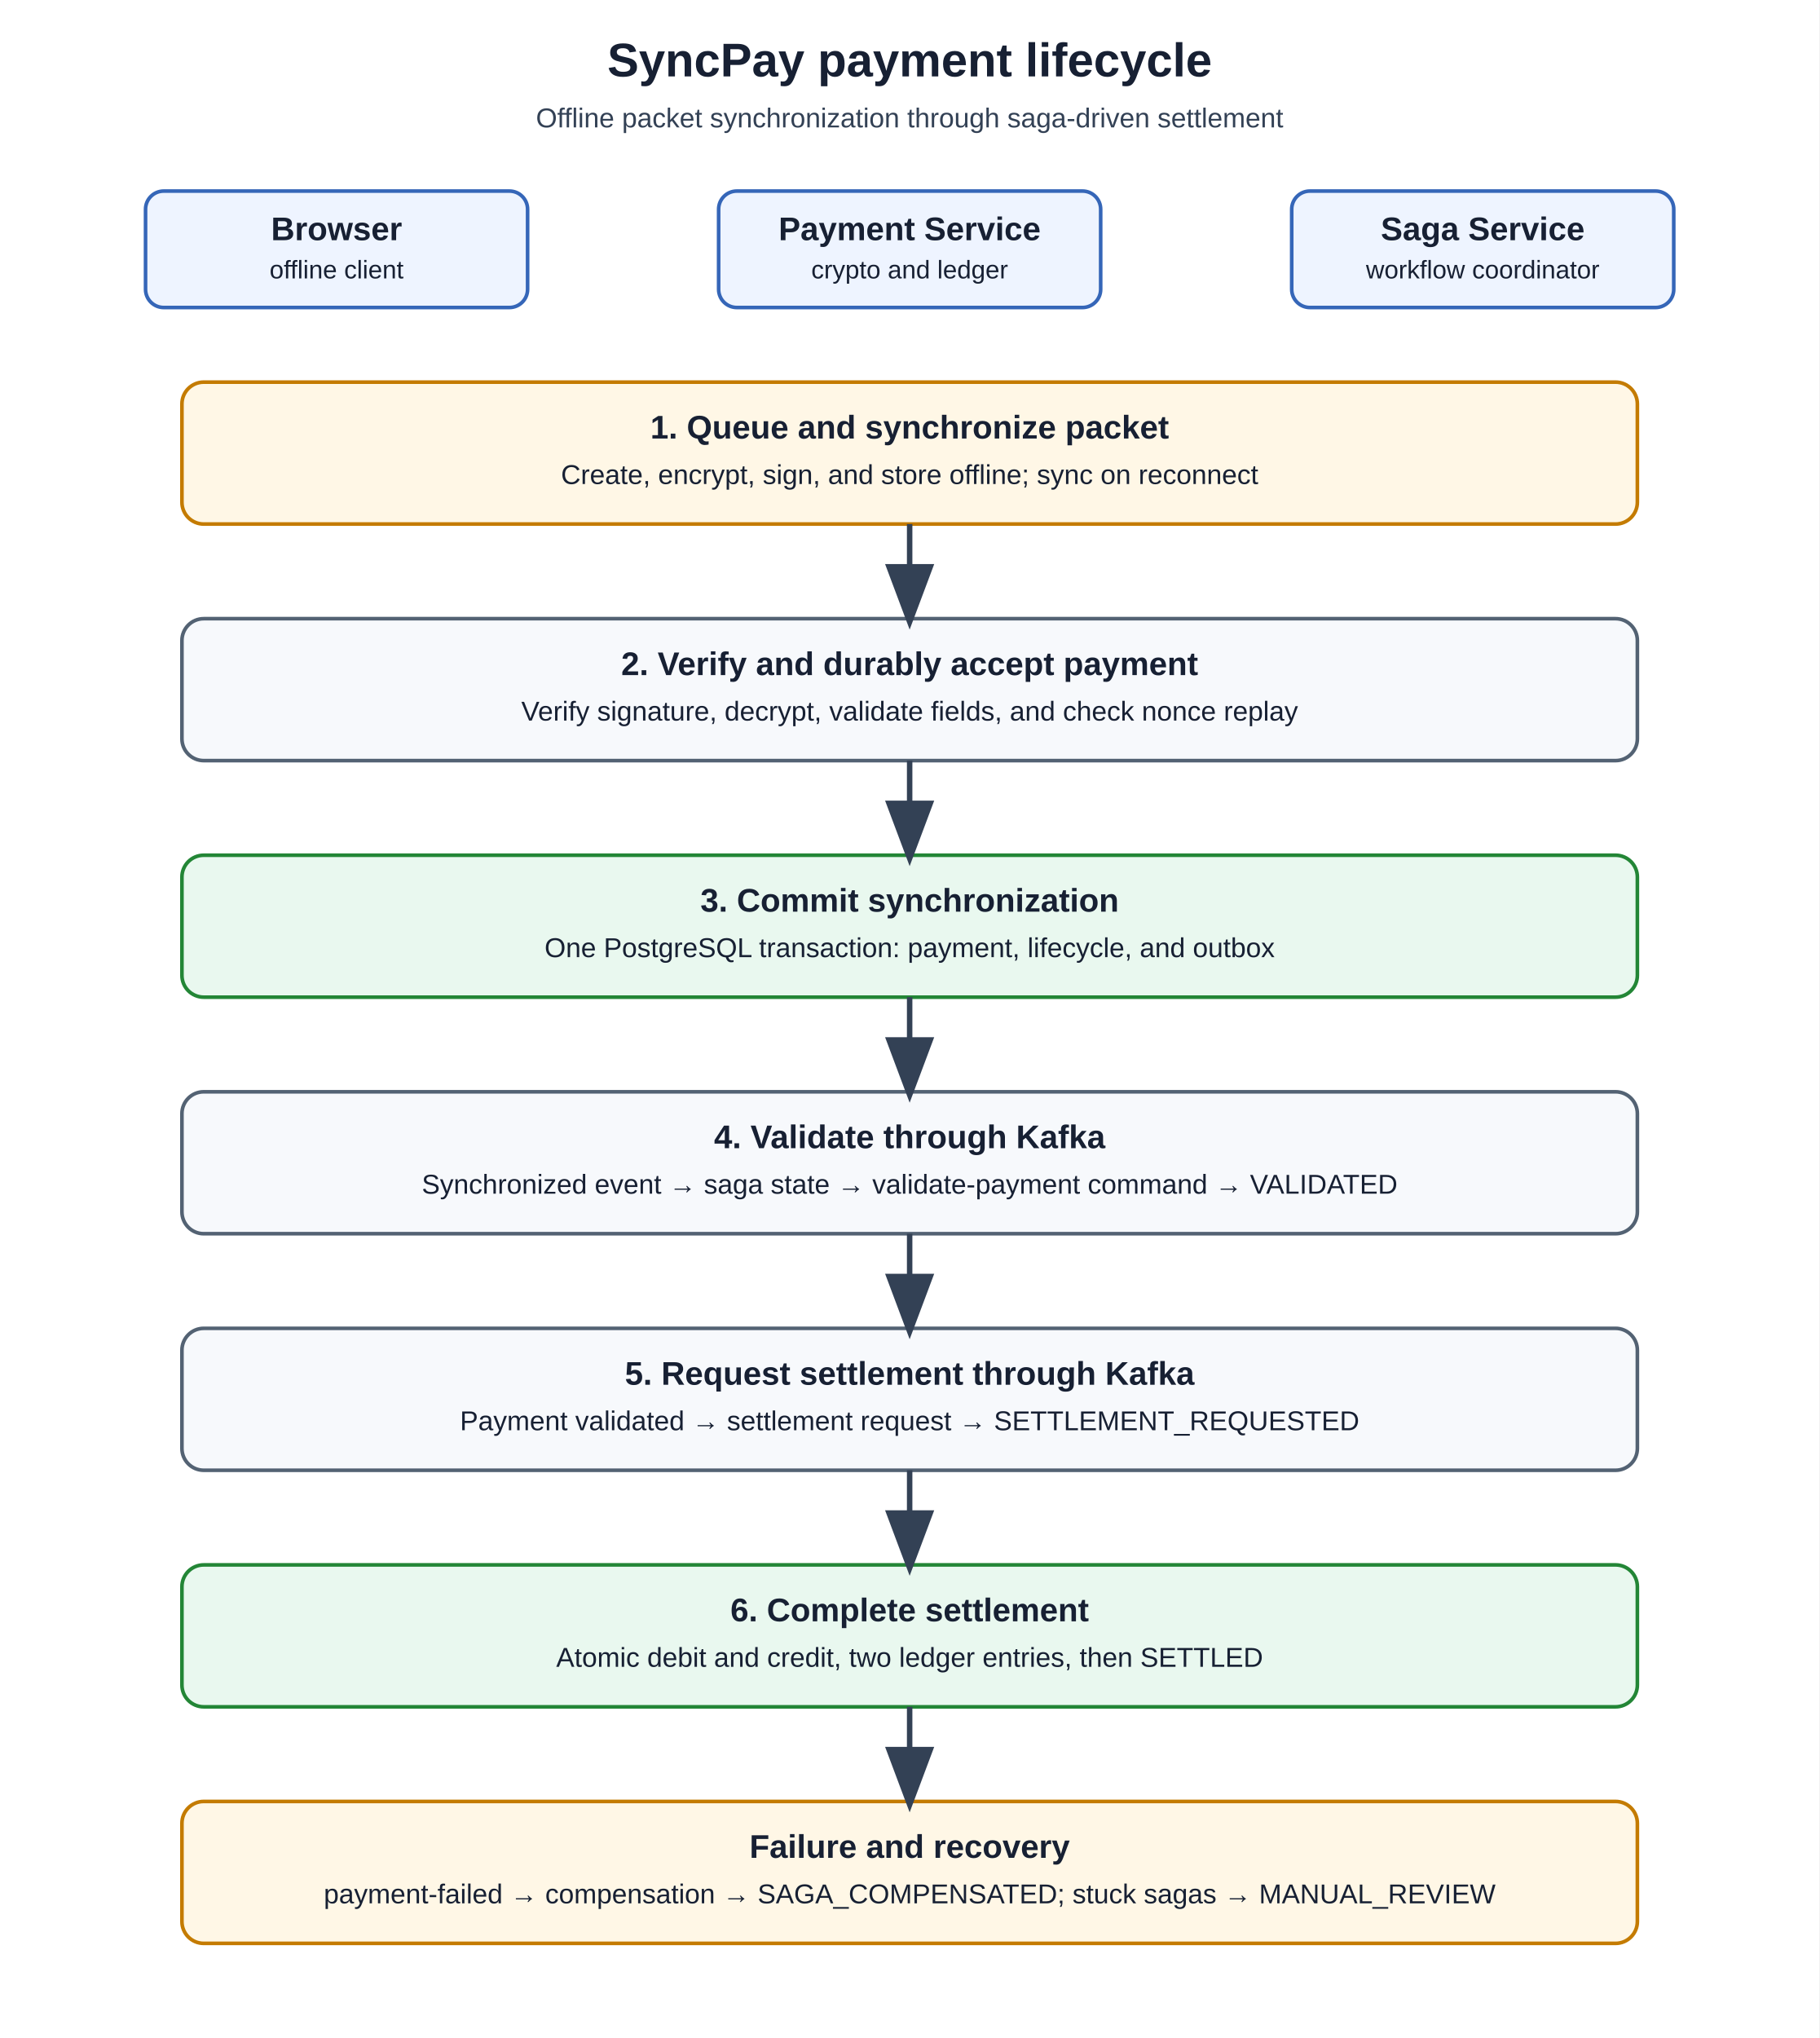
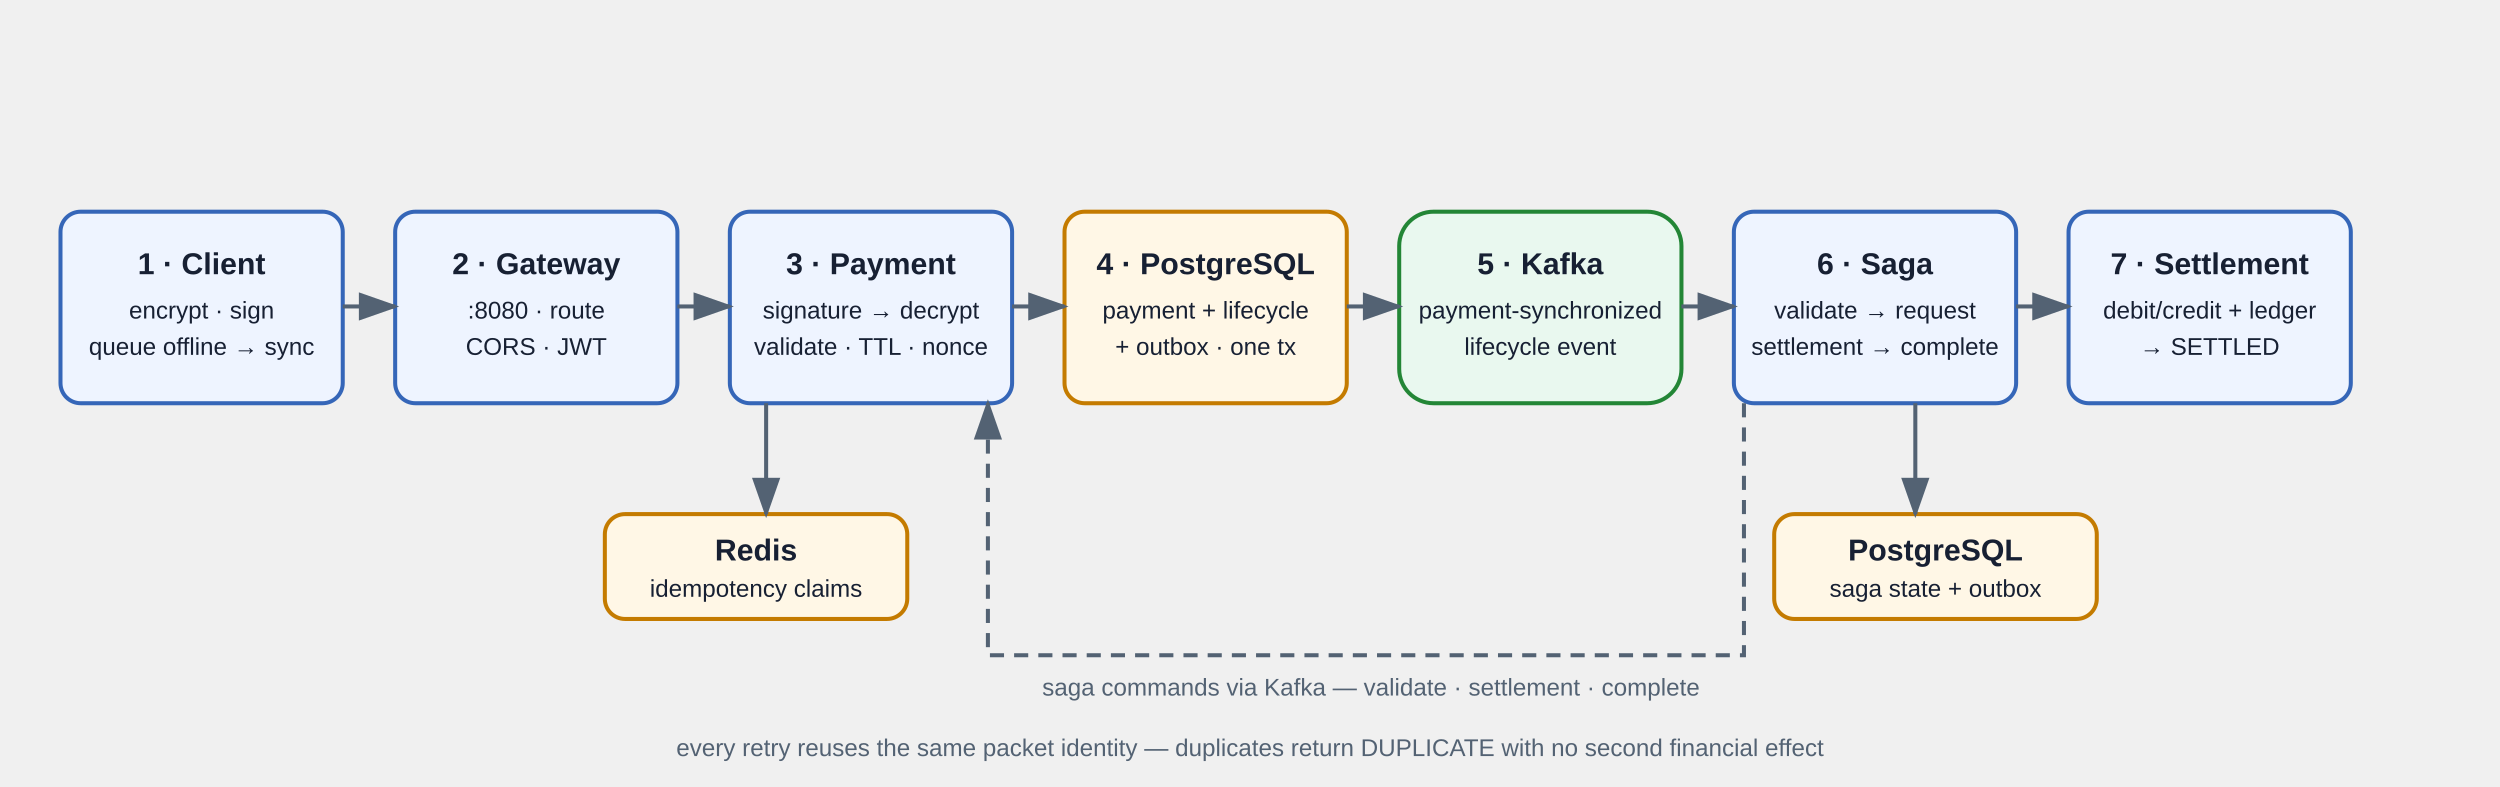
- <svg xmlns="http://www.w3.org/2000/svg" width="1000" height="1120" viewBox="0 0 1000 1120" role="img" aria-labelledby="title desc">
+ <svg xmlns="http://www.w3.org/2000/svg" width="1240" height="390" viewBox="0 0 1240 390" role="img" aria-labelledby="title desc">
+   <style>
+     text { font-family: Arial, Helvetica, sans-serif; fill: #172033; }
+     .box { fill: #eef4ff; stroke: #3566b8; stroke-width: 2; }
+     .store { fill: #fff7e6; stroke: #c47b00; stroke-width: 2; }
+     .bus { fill: #e9f8ef; stroke: #238636; stroke-width: 2; }
+     .label { font-size: 15px; font-weight: 700; text-anchor: middle; }
+     .sub { font-size: 12px; text-anchor: middle; }
+     .edge { stroke: #536273; stroke-width: 2; fill: none; marker-end: url(#arrow); }
+     .dashed { stroke-dasharray: 7 5; }
+     .edge-label { font-size: 12px; fill: #536273; text-anchor: middle; }
+     .note { font-size: 12px; fill: #536273; text-anchor: middle; }
+   </style>
  <defs>
-     <marker id="arrow" markerWidth="12" markerHeight="9" refX="10" refY="4.5" orient="auto">
-       <polygon points="0 0, 12 4.5, 0 9" fill="#334155" />
+     <marker id="arrow" markerWidth="10" markerHeight="7" refX="9" refY="3.5" orient="auto">
+       <polygon points="0 0, 10 3.5, 0 7" fill="#536273" />
    </marker>
  </defs>
-   <rect x="0" y="0" width="1000" height="1120" fill="#ffffff" />
-   <text x="500" y="42" text-anchor="middle" font-family="Arial, Helvetica, sans-serif" font-size="26" font-weight="700" fill="#172033">SyncPay payment lifecycle</text>
-   <text x="500" y="70" text-anchor="middle" font-family="Arial, Helvetica, sans-serif" font-size="15" fill="#334155">Offline packet synchronization through saga-driven settlement</text>
-   <g font-family="Arial, Helvetica, sans-serif" fill="#172033" text-anchor="middle">
-     <rect x="80" y="105" width="210" height="64" rx="10" fill="#eef4ff" stroke="#3566b8" stroke-width="2" />
-     <text x="185" y="132" font-size="18" font-weight="700">Browser</text>
-     <text x="185" y="153" font-size="14">offline client</text>
-     <rect x="395" y="105" width="210" height="64" rx="10" fill="#eef4ff" stroke="#3566b8" stroke-width="2" />
-     <text x="500" y="132" font-size="18" font-weight="700">Payment Service</text>
-     <text x="500" y="153" font-size="14">crypto and ledger</text>
-     <rect x="710" y="105" width="210" height="64" rx="10" fill="#eef4ff" stroke="#3566b8" stroke-width="2" />
-     <text x="815" y="132" font-size="18" font-weight="700">Saga Service</text>
-     <text x="815" y="153" font-size="14">workflow coordinator</text>
-     <rect x="100" y="210" width="800" height="78" rx="12" fill="#fff7e6" stroke="#c47b00" stroke-width="2" />
-     <text x="500" y="241" font-size="18" font-weight="700">1. Queue and synchronize packet</text>
-     <text x="500" y="266" font-size="15">Create, encrypt, sign, and store offline; sync on reconnect</text>
-     <rect x="100" y="340" width="800" height="78" rx="12" fill="#f7f9fc" stroke="#536273" stroke-width="2" />
-     <text x="500" y="371" font-size="18" font-weight="700">2. Verify and durably accept payment</text>
-     <text x="500" y="396" font-size="15">Verify signature, decrypt, validate fields, and check nonce replay</text>
-     <rect x="100" y="470" width="800" height="78" rx="12" fill="#e9f8ef" stroke="#238636" stroke-width="2" />
-     <text x="500" y="501" font-size="18" font-weight="700">3. Commit synchronization</text>
-     <text x="500" y="526" font-size="15">One PostgreSQL transaction: payment, lifecycle, and outbox</text>
-     <rect x="100" y="600" width="800" height="78" rx="12" fill="#f7f9fc" stroke="#536273" stroke-width="2" />
-     <text x="500" y="631" font-size="18" font-weight="700">4. Validate through Kafka</text>
-     <text x="500" y="656" font-size="15">Synchronized event → saga state → validate-payment command → VALIDATED</text>
-     <rect x="100" y="730" width="800" height="78" rx="12" fill="#f7f9fc" stroke="#536273" stroke-width="2" />
-     <text x="500" y="761" font-size="18" font-weight="700">5. Request settlement through Kafka</text>
-     <text x="500" y="786" font-size="15">Payment validated → settlement request → SETTLEMENT_REQUESTED</text>
-     <rect x="100" y="860" width="800" height="78" rx="12" fill="#e9f8ef" stroke="#238636" stroke-width="2" />
-     <text x="500" y="891" font-size="18" font-weight="700">6. Complete settlement</text>
-     <text x="500" y="916" font-size="15">Atomic debit and credit, two ledger entries, then SETTLED</text>
-     <rect x="100" y="990" width="800" height="78" rx="12" fill="#fff7e6" stroke="#c47b00" stroke-width="2" />
-     <text x="500" y="1021" font-size="18" font-weight="700">Failure and recovery</text>
-     <text x="500" y="1046" font-size="15">payment-failed → compensation → SAGA_COMPENSATED; stuck sagas → MANUAL_REVIEW</text>
-   </g>
-   <g stroke="#334155" stroke-width="3" fill="none" marker-end="url(#arrow)">
-     <path d="M500 288 V340" />
-     <path d="M500 418 V470" />
-     <path d="M500 548 V600" />
-     <path d="M500 678 V730" />
-     <path d="M500 808 V860" />
-     <path d="M500 938 V990" />
-   </g>
+   <rect class="box" x="30" y="105" width="140" height="95" rx="10" />
+   <text class="label" x="100" y="136">1 · Client</text>
+   <text class="sub" x="100" y="158">encrypt · sign</text>
+   <text class="sub" x="100" y="176">queue offline → sync</text>
+   <rect class="box" x="196" y="105" width="140" height="95" rx="10" />
+   <text class="label" x="266" y="136">2 · Gateway</text>
+   <text class="sub" x="266" y="158">:8080 · route</text>
+   <text class="sub" x="266" y="176">CORS · JWT</text>
+   <rect class="box" x="362" y="105" width="140" height="95" rx="10" />
+   <text class="label" x="432" y="136">3 · Payment</text>
+   <text class="sub" x="432" y="158">signature → decrypt</text>
+   <text class="sub" x="432" y="176">validate · TTL · nonce</text>
+   <rect class="store" x="528" y="105" width="140" height="95" rx="10" />
+   <text class="label" x="598" y="136">4 · PostgreSQL</text>
+   <text class="sub" x="598" y="158">payment + lifecycle</text>
+   <text class="sub" x="598" y="176">+ outbox · one tx</text>
+   <rect class="bus" x="694" y="105" width="140" height="95" rx="17" />
+   <text class="label" x="764" y="136">5 · Kafka</text>
+   <text class="sub" x="764" y="158">payment-synchronized</text>
+   <text class="sub" x="764" y="176">lifecycle event</text>
+   <rect class="box" x="860" y="105" width="140" height="95" rx="10" />
+   <text class="label" x="930" y="136">6 · Saga</text>
+   <text class="sub" x="930" y="158">validate → request</text>
+   <text class="sub" x="930" y="176">settlement → complete</text>
+   <rect class="box" x="1026" y="105" width="140" height="95" rx="10" />
+   <text class="label" x="1096" y="136">7 · Settlement</text>
+   <text class="sub" x="1096" y="158">debit/credit + ledger</text>
+   <text class="sub" x="1096" y="176">→ SETTLED</text>
+   <rect class="store" x="300" y="255" width="150" height="52" rx="10" />
+   <text class="label" x="375" y="278">Redis</text>
+   <text class="sub" x="375" y="296">idempotency claims</text>
+   <rect class="store" x="880" y="255" width="160" height="52" rx="10" />
+   <text class="label" x="960" y="278">PostgreSQL</text>
+   <text class="sub" x="960" y="296">saga state + outbox</text>
+   <path class="edge" d="M170 152 H196" />
+   <path class="edge" d="M336 152 H362" />
+   <path class="edge" d="M502 152 H528" />
+   <path class="edge" d="M668 152 H694" />
+   <path class="edge" d="M834 152 H860" />
+   <path class="edge" d="M1000 152 H1026" />
+   <path class="edge" d="M380 200 V255" />
+   <path class="edge" d="M950 200 V255" />
+   <path class="edge dashed" d="M865 200 V325 H490 V200" />
+   <text class="edge-label" x="680" y="345">saga commands via Kafka — validate · settlement · complete</text>
+   <text class="note" x="620" y="375">every retry reuses the same packet identity — duplicates return DUPLICATE with no second financial effect</text>
</svg>
